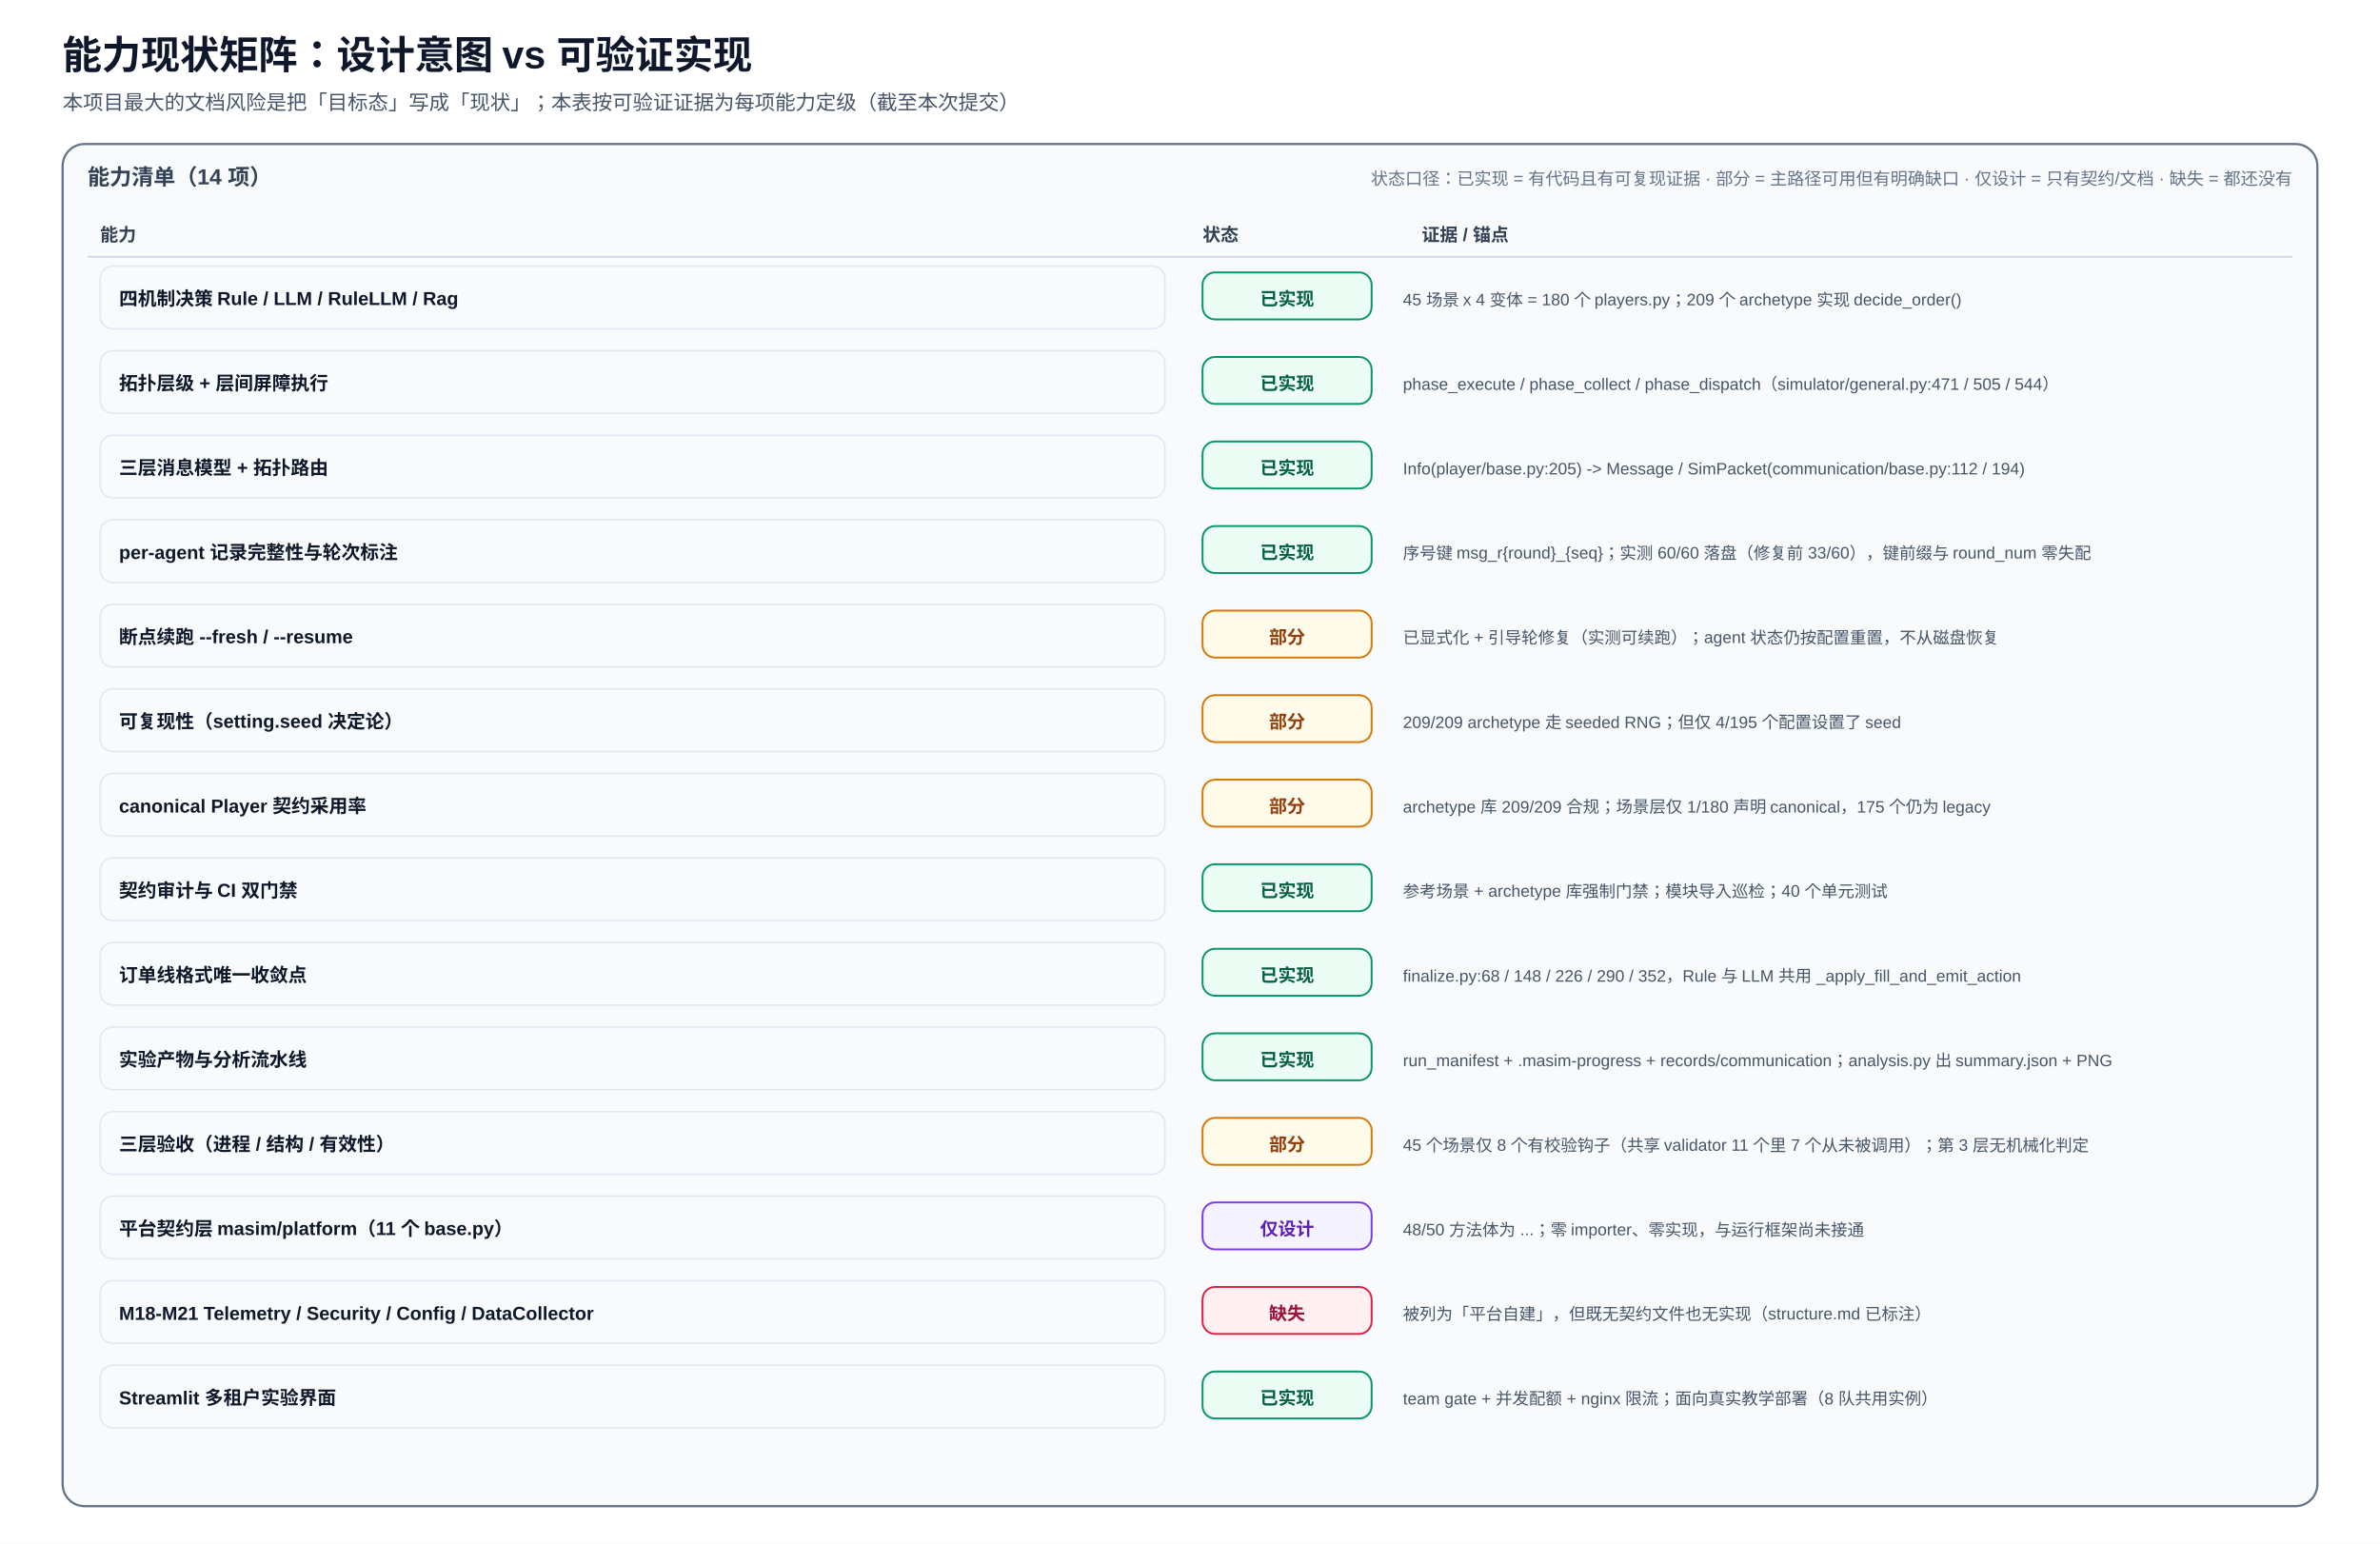
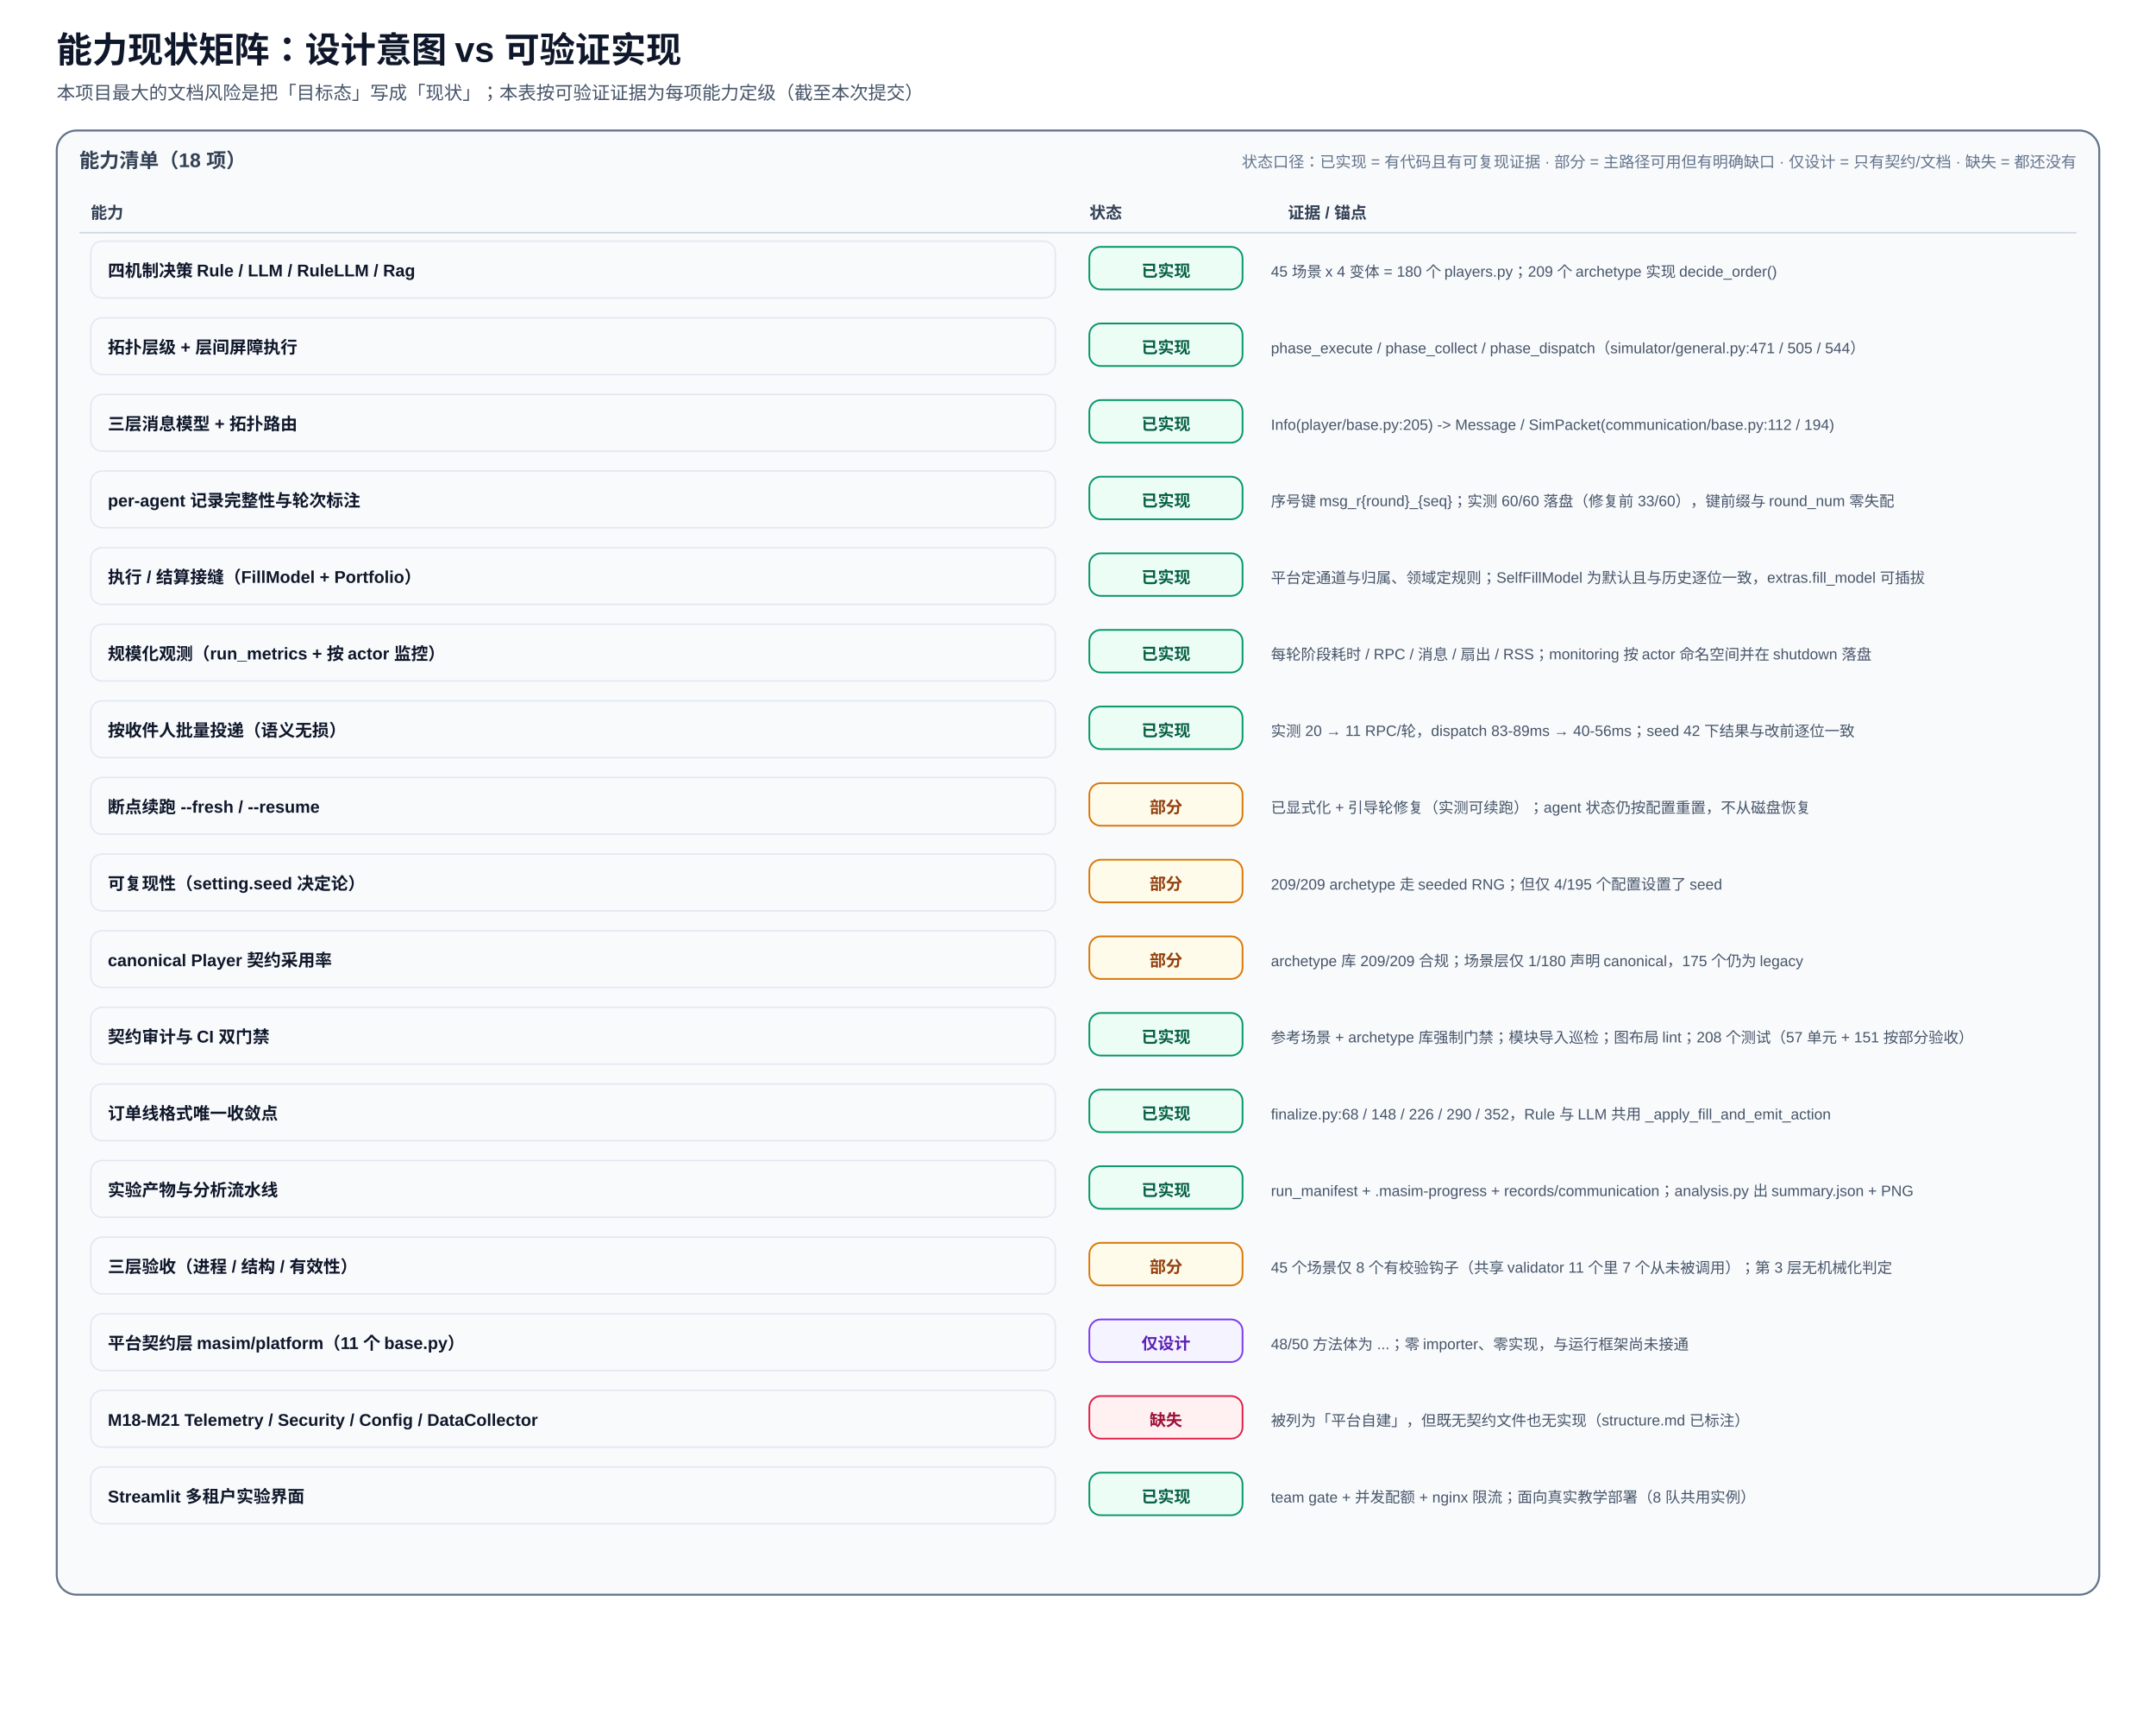
- <svg xmlns="http://www.w3.org/2000/svg" width="1520" height="986" viewBox="0 0 1520 986" font-family="-apple-system,'Segoe UI','Helvetica Neue',Arial,'PingFang SC','Microsoft YaHei',sans-serif">
+ <svg xmlns="http://www.w3.org/2000/svg" width="1520" height="1208" viewBox="0 0 1520 1208" font-family="-apple-system,'Segoe UI','Helvetica Neue',Arial,'PingFang SC','Microsoft YaHei',sans-serif">
  <defs>
    <marker id="arrow" markerWidth="10" markerHeight="10" refX="9" refY="3" orient="auto">
      <polygon points="0 0, 10 3, 0 6" fill="#64748b" />
    </marker>
    <marker id="arrow-blue" markerWidth="10" markerHeight="10" refX="9" refY="3" orient="auto">
      <polygon points="0 0, 10 3, 0 6" fill="#2563eb" />
    </marker>
    <marker id="arrow-emerald" markerWidth="10" markerHeight="10" refX="9" refY="3" orient="auto">
      <polygon points="0 0, 10 3, 0 6" fill="#059669" />
    </marker>
    <marker id="arrow-rose" markerWidth="10" markerHeight="10" refX="9" refY="3" orient="auto">
      <polygon points="0 0, 10 3, 0 6" fill="#e11d48" />
    </marker>
  </defs>
  <rect width="100%" height="100%" fill="#fff" />
  <text x="40" y="44" font-family="-apple-system,'Segoe UI','Helvetica Neue',Arial,'PingFang SC','Microsoft YaHei',sans-serif" font-size="25" fill="#0f172a" font-weight="bold" text-anchor="start">能力现状矩阵：设计意图 vs 可验证实现</text>
  <text x="40" y="70" font-family="-apple-system,'Segoe UI','Helvetica Neue',Arial,'PingFang SC','Microsoft YaHei',sans-serif" font-size="13" fill="#475569" font-weight="normal" text-anchor="start">本项目最大的文档风险是把「目标态」写成「现状」；本表按可验证证据为每项能力定级（截至本次提交）</text>
-   <rect x="40" y="92" width="1440" height="870" rx="14" fill="#f8fafc" stroke="#64748b" stroke-width="1.4" />
-   <text x="56" y="118" font-family="-apple-system,'Segoe UI','Helvetica Neue',Arial,'PingFang SC','Microsoft YaHei',sans-serif" font-size="14" fill="#334155" font-weight="bold" text-anchor="start">能力清单（14 项）</text>
+   <rect x="40" y="92" width="1440" height="1032" rx="14" fill="#f8fafc" stroke="#64748b" stroke-width="1.4" />
+   <text x="56" y="118" font-family="-apple-system,'Segoe UI','Helvetica Neue',Arial,'PingFang SC','Microsoft YaHei',sans-serif" font-size="14" fill="#334155" font-weight="bold" text-anchor="start">能力清单（18 项）</text>
  <text x="1464" y="118" font-family="-apple-system,'Segoe UI','Helvetica Neue',Arial,'PingFang SC','Microsoft YaHei',sans-serif" font-size="11" fill="#64748b" font-weight="normal" text-anchor="end">状态口径：已实现 = 有代码且有可复现证据 · 部分 = 主路径可用但有明确缺口 · 仅设计 = 只有契约/文档 · 缺失 = 都还没有</text>
  <text x="64" y="154" font-family="-apple-system,'Segoe UI','Helvetica Neue',Arial,'PingFang SC','Microsoft YaHei',sans-serif" font-size="11.5" fill="#334155" font-weight="bold" text-anchor="start">能力</text>
  <text x="768" y="154" font-family="-apple-system,'Segoe UI','Helvetica Neue',Arial,'PingFang SC','Microsoft YaHei',sans-serif" font-size="11.5" fill="#334155" font-weight="bold" text-anchor="start">状态</text>
  <text x="908" y="154" font-family="-apple-system,'Segoe UI','Helvetica Neue',Arial,'PingFang SC','Microsoft YaHei',sans-serif" font-size="11.5" fill="#334155" font-weight="bold" text-anchor="start">证据 / 锚点</text>
  <line x1="56" y1="164" x2="1464" y2="164" stroke="#cbd5e1" stroke-width="1" />
  <rect x="64" y="170" width="680" height="40" rx="8" fill="#f8fafc" stroke="#e2e8f0" stroke-width="1" />
  <text x="76" y="195" font-family="-apple-system,'Segoe UI','Helvetica Neue',Arial,'PingFang SC','Microsoft YaHei',sans-serif" font-size="12" fill="#0f172a" font-weight="bold" text-anchor="start">四机制决策 Rule / LLM / RuleLLM / Rag</text>
  <rect x="768" y="174" width="108" height="30" rx="8" fill="#ecfdf5" stroke="#059669" stroke-width="1.2" />
  <text x="822" y="195" font-family="-apple-system,'Segoe UI','Helvetica Neue',Arial,'PingFang SC','Microsoft YaHei',sans-serif" font-size="11.5" fill="#065f46" font-weight="bold" text-anchor="middle">已实现</text>
  <text x="896" y="195" font-family="-apple-system,'Segoe UI','Helvetica Neue',Arial,'PingFang SC','Microsoft YaHei',sans-serif" font-size="10.6" fill="#475569" font-weight="normal" text-anchor="start">45 场景 x 4 变体 = 180 个 players.py；209 个 archetype 实现 decide_order()</text>
  <rect x="64" y="224" width="680" height="40" rx="8" fill="#f8fafc" stroke="#e2e8f0" stroke-width="1" />
  <text x="76" y="249" font-family="-apple-system,'Segoe UI','Helvetica Neue',Arial,'PingFang SC','Microsoft YaHei',sans-serif" font-size="12" fill="#0f172a" font-weight="bold" text-anchor="start">拓扑层级 + 层间屏障执行</text>
  <rect x="768" y="228" width="108" height="30" rx="8" fill="#ecfdf5" stroke="#059669" stroke-width="1.2" />
  <text x="822" y="249" font-family="-apple-system,'Segoe UI','Helvetica Neue',Arial,'PingFang SC','Microsoft YaHei',sans-serif" font-size="11.5" fill="#065f46" font-weight="bold" text-anchor="middle">已实现</text>
  <text x="896" y="249" font-family="-apple-system,'Segoe UI','Helvetica Neue',Arial,'PingFang SC','Microsoft YaHei',sans-serif" font-size="10.6" fill="#475569" font-weight="normal" text-anchor="start">phase_execute / phase_collect / phase_dispatch（simulator/general.py:471 / 505 / 544）</text>
  <rect x="64" y="278" width="680" height="40" rx="8" fill="#f8fafc" stroke="#e2e8f0" stroke-width="1" />
  <text x="76" y="303" font-family="-apple-system,'Segoe UI','Helvetica Neue',Arial,'PingFang SC','Microsoft YaHei',sans-serif" font-size="12" fill="#0f172a" font-weight="bold" text-anchor="start">三层消息模型 + 拓扑路由</text>
  <rect x="768" y="282" width="108" height="30" rx="8" fill="#ecfdf5" stroke="#059669" stroke-width="1.2" />
  <text x="822" y="303" font-family="-apple-system,'Segoe UI','Helvetica Neue',Arial,'PingFang SC','Microsoft YaHei',sans-serif" font-size="11.5" fill="#065f46" font-weight="bold" text-anchor="middle">已实现</text>
  <text x="896" y="303" font-family="-apple-system,'Segoe UI','Helvetica Neue',Arial,'PingFang SC','Microsoft YaHei',sans-serif" font-size="10.6" fill="#475569" font-weight="normal" text-anchor="start">Info(player/base.py:205) -&gt; Message / SimPacket(communication/base.py:112 / 194)</text>
  <rect x="64" y="332" width="680" height="40" rx="8" fill="#f8fafc" stroke="#e2e8f0" stroke-width="1" />
  <text x="76" y="357" font-family="-apple-system,'Segoe UI','Helvetica Neue',Arial,'PingFang SC','Microsoft YaHei',sans-serif" font-size="12" fill="#0f172a" font-weight="bold" text-anchor="start">per-agent 记录完整性与轮次标注</text>
  <rect x="768" y="336" width="108" height="30" rx="8" fill="#ecfdf5" stroke="#059669" stroke-width="1.2" />
  <text x="822" y="357" font-family="-apple-system,'Segoe UI','Helvetica Neue',Arial,'PingFang SC','Microsoft YaHei',sans-serif" font-size="11.5" fill="#065f46" font-weight="bold" text-anchor="middle">已实现</text>
  <text x="896" y="357" font-family="-apple-system,'Segoe UI','Helvetica Neue',Arial,'PingFang SC','Microsoft YaHei',sans-serif" font-size="10.6" fill="#475569" font-weight="normal" text-anchor="start">序号键 msg_r{round}_{seq}；实测 60/60 落盘（修复前 33/60），键前缀与 round_num 零失配</text>
  <rect x="64" y="386" width="680" height="40" rx="8" fill="#f8fafc" stroke="#e2e8f0" stroke-width="1" />
-   <text x="76" y="411" font-family="-apple-system,'Segoe UI','Helvetica Neue',Arial,'PingFang SC','Microsoft YaHei',sans-serif" font-size="12" fill="#0f172a" font-weight="bold" text-anchor="start">断点续跑 --fresh / --resume</text>
-   <rect x="768" y="390" width="108" height="30" rx="8" fill="#fffbeb" stroke="#d97706" stroke-width="1.2" />
-   <text x="822" y="411" font-family="-apple-system,'Segoe UI','Helvetica Neue',Arial,'PingFang SC','Microsoft YaHei',sans-serif" font-size="11.5" fill="#92400e" font-weight="bold" text-anchor="middle">部分</text>
-   <text x="896" y="411" font-family="-apple-system,'Segoe UI','Helvetica Neue',Arial,'PingFang SC','Microsoft YaHei',sans-serif" font-size="10.6" fill="#475569" font-weight="normal" text-anchor="start">已显式化 + 引导轮修复（实测可续跑）；agent 状态仍按配置重置，不从磁盘恢复</text>
+   <text x="76" y="411" font-family="-apple-system,'Segoe UI','Helvetica Neue',Arial,'PingFang SC','Microsoft YaHei',sans-serif" font-size="12" fill="#0f172a" font-weight="bold" text-anchor="start">执行 / 结算接缝（FillModel + Portfolio）</text>
+   <rect x="768" y="390" width="108" height="30" rx="8" fill="#ecfdf5" stroke="#059669" stroke-width="1.2" />
+   <text x="822" y="411" font-family="-apple-system,'Segoe UI','Helvetica Neue',Arial,'PingFang SC','Microsoft YaHei',sans-serif" font-size="11.5" fill="#065f46" font-weight="bold" text-anchor="middle">已实现</text>
+   <text x="896" y="411" font-family="-apple-system,'Segoe UI','Helvetica Neue',Arial,'PingFang SC','Microsoft YaHei',sans-serif" font-size="10.6" fill="#475569" font-weight="normal" text-anchor="start">平台定通道与归属、领域定规则；SelfFillModel 为默认且与历史逐位一致，extras.fill_model 可插拔</text>
  <rect x="64" y="440" width="680" height="40" rx="8" fill="#f8fafc" stroke="#e2e8f0" stroke-width="1" />
-   <text x="76" y="465" font-family="-apple-system,'Segoe UI','Helvetica Neue',Arial,'PingFang SC','Microsoft YaHei',sans-serif" font-size="12" fill="#0f172a" font-weight="bold" text-anchor="start">可复现性（setting.seed 决定论）</text>
-   <rect x="768" y="444" width="108" height="30" rx="8" fill="#fffbeb" stroke="#d97706" stroke-width="1.2" />
-   <text x="822" y="465" font-family="-apple-system,'Segoe UI','Helvetica Neue',Arial,'PingFang SC','Microsoft YaHei',sans-serif" font-size="11.5" fill="#92400e" font-weight="bold" text-anchor="middle">部分</text>
-   <text x="896" y="465" font-family="-apple-system,'Segoe UI','Helvetica Neue',Arial,'PingFang SC','Microsoft YaHei',sans-serif" font-size="10.6" fill="#475569" font-weight="normal" text-anchor="start">209/209 archetype 走 seeded RNG；但仅 4/195 个配置设置了 seed</text>
+   <text x="76" y="465" font-family="-apple-system,'Segoe UI','Helvetica Neue',Arial,'PingFang SC','Microsoft YaHei',sans-serif" font-size="12" fill="#0f172a" font-weight="bold" text-anchor="start">规模化观测（run_metrics + 按 actor 监控）</text>
+   <rect x="768" y="444" width="108" height="30" rx="8" fill="#ecfdf5" stroke="#059669" stroke-width="1.2" />
+   <text x="822" y="465" font-family="-apple-system,'Segoe UI','Helvetica Neue',Arial,'PingFang SC','Microsoft YaHei',sans-serif" font-size="11.5" fill="#065f46" font-weight="bold" text-anchor="middle">已实现</text>
+   <text x="896" y="465" font-family="-apple-system,'Segoe UI','Helvetica Neue',Arial,'PingFang SC','Microsoft YaHei',sans-serif" font-size="10.6" fill="#475569" font-weight="normal" text-anchor="start">每轮阶段耗时 / RPC / 消息 / 扇出 / RSS；monitoring 按 actor 命名空间并在 shutdown 落盘</text>
  <rect x="64" y="494" width="680" height="40" rx="8" fill="#f8fafc" stroke="#e2e8f0" stroke-width="1" />
-   <text x="76" y="519" font-family="-apple-system,'Segoe UI','Helvetica Neue',Arial,'PingFang SC','Microsoft YaHei',sans-serif" font-size="12" fill="#0f172a" font-weight="bold" text-anchor="start">canonical Player 契约采用率</text>
-   <rect x="768" y="498" width="108" height="30" rx="8" fill="#fffbeb" stroke="#d97706" stroke-width="1.2" />
-   <text x="822" y="519" font-family="-apple-system,'Segoe UI','Helvetica Neue',Arial,'PingFang SC','Microsoft YaHei',sans-serif" font-size="11.5" fill="#92400e" font-weight="bold" text-anchor="middle">部分</text>
-   <text x="896" y="519" font-family="-apple-system,'Segoe UI','Helvetica Neue',Arial,'PingFang SC','Microsoft YaHei',sans-serif" font-size="10.6" fill="#475569" font-weight="normal" text-anchor="start">archetype 库 209/209 合规；场景层仅 1/180 声明 canonical，175 个仍为 legacy</text>
+   <text x="76" y="519" font-family="-apple-system,'Segoe UI','Helvetica Neue',Arial,'PingFang SC','Microsoft YaHei',sans-serif" font-size="12" fill="#0f172a" font-weight="bold" text-anchor="start">按收件人批量投递（语义无损）</text>
+   <rect x="768" y="498" width="108" height="30" rx="8" fill="#ecfdf5" stroke="#059669" stroke-width="1.2" />
+   <text x="822" y="519" font-family="-apple-system,'Segoe UI','Helvetica Neue',Arial,'PingFang SC','Microsoft YaHei',sans-serif" font-size="11.5" fill="#065f46" font-weight="bold" text-anchor="middle">已实现</text>
+   <text x="896" y="519" font-family="-apple-system,'Segoe UI','Helvetica Neue',Arial,'PingFang SC','Microsoft YaHei',sans-serif" font-size="10.6" fill="#475569" font-weight="normal" text-anchor="start">实测 20 → 11 RPC/轮，dispatch 83-89ms → 40-56ms；seed 42 下结果与改前逐位一致</text>
  <rect x="64" y="548" width="680" height="40" rx="8" fill="#f8fafc" stroke="#e2e8f0" stroke-width="1" />
-   <text x="76" y="573" font-family="-apple-system,'Segoe UI','Helvetica Neue',Arial,'PingFang SC','Microsoft YaHei',sans-serif" font-size="12" fill="#0f172a" font-weight="bold" text-anchor="start">契约审计与 CI 双门禁</text>
-   <rect x="768" y="552" width="108" height="30" rx="8" fill="#ecfdf5" stroke="#059669" stroke-width="1.2" />
-   <text x="822" y="573" font-family="-apple-system,'Segoe UI','Helvetica Neue',Arial,'PingFang SC','Microsoft YaHei',sans-serif" font-size="11.5" fill="#065f46" font-weight="bold" text-anchor="middle">已实现</text>
-   <text x="896" y="573" font-family="-apple-system,'Segoe UI','Helvetica Neue',Arial,'PingFang SC','Microsoft YaHei',sans-serif" font-size="10.6" fill="#475569" font-weight="normal" text-anchor="start">参考场景 + archetype 库强制门禁；模块导入巡检；40 个单元测试</text>
+   <text x="76" y="573" font-family="-apple-system,'Segoe UI','Helvetica Neue',Arial,'PingFang SC','Microsoft YaHei',sans-serif" font-size="12" fill="#0f172a" font-weight="bold" text-anchor="start">断点续跑 --fresh / --resume</text>
+   <rect x="768" y="552" width="108" height="30" rx="8" fill="#fffbeb" stroke="#d97706" stroke-width="1.2" />
+   <text x="822" y="573" font-family="-apple-system,'Segoe UI','Helvetica Neue',Arial,'PingFang SC','Microsoft YaHei',sans-serif" font-size="11.5" fill="#92400e" font-weight="bold" text-anchor="middle">部分</text>
+   <text x="896" y="573" font-family="-apple-system,'Segoe UI','Helvetica Neue',Arial,'PingFang SC','Microsoft YaHei',sans-serif" font-size="10.6" fill="#475569" font-weight="normal" text-anchor="start">已显式化 + 引导轮修复（实测可续跑）；agent 状态仍按配置重置，不从磁盘恢复</text>
  <rect x="64" y="602" width="680" height="40" rx="8" fill="#f8fafc" stroke="#e2e8f0" stroke-width="1" />
-   <text x="76" y="627" font-family="-apple-system,'Segoe UI','Helvetica Neue',Arial,'PingFang SC','Microsoft YaHei',sans-serif" font-size="12" fill="#0f172a" font-weight="bold" text-anchor="start">订单线格式唯一收敛点</text>
-   <rect x="768" y="606" width="108" height="30" rx="8" fill="#ecfdf5" stroke="#059669" stroke-width="1.2" />
-   <text x="822" y="627" font-family="-apple-system,'Segoe UI','Helvetica Neue',Arial,'PingFang SC','Microsoft YaHei',sans-serif" font-size="11.5" fill="#065f46" font-weight="bold" text-anchor="middle">已实现</text>
-   <text x="896" y="627" font-family="-apple-system,'Segoe UI','Helvetica Neue',Arial,'PingFang SC','Microsoft YaHei',sans-serif" font-size="10.6" fill="#475569" font-weight="normal" text-anchor="start">finalize.py:68 / 148 / 226 / 290 / 352，Rule 与 LLM 共用 _apply_fill_and_emit_action</text>
+   <text x="76" y="627" font-family="-apple-system,'Segoe UI','Helvetica Neue',Arial,'PingFang SC','Microsoft YaHei',sans-serif" font-size="12" fill="#0f172a" font-weight="bold" text-anchor="start">可复现性（setting.seed 决定论）</text>
+   <rect x="768" y="606" width="108" height="30" rx="8" fill="#fffbeb" stroke="#d97706" stroke-width="1.2" />
+   <text x="822" y="627" font-family="-apple-system,'Segoe UI','Helvetica Neue',Arial,'PingFang SC','Microsoft YaHei',sans-serif" font-size="11.5" fill="#92400e" font-weight="bold" text-anchor="middle">部分</text>
+   <text x="896" y="627" font-family="-apple-system,'Segoe UI','Helvetica Neue',Arial,'PingFang SC','Microsoft YaHei',sans-serif" font-size="10.6" fill="#475569" font-weight="normal" text-anchor="start">209/209 archetype 走 seeded RNG；但仅 4/195 个配置设置了 seed</text>
  <rect x="64" y="656" width="680" height="40" rx="8" fill="#f8fafc" stroke="#e2e8f0" stroke-width="1" />
-   <text x="76" y="681" font-family="-apple-system,'Segoe UI','Helvetica Neue',Arial,'PingFang SC','Microsoft YaHei',sans-serif" font-size="12" fill="#0f172a" font-weight="bold" text-anchor="start">实验产物与分析流水线</text>
-   <rect x="768" y="660" width="108" height="30" rx="8" fill="#ecfdf5" stroke="#059669" stroke-width="1.2" />
-   <text x="822" y="681" font-family="-apple-system,'Segoe UI','Helvetica Neue',Arial,'PingFang SC','Microsoft YaHei',sans-serif" font-size="11.5" fill="#065f46" font-weight="bold" text-anchor="middle">已实现</text>
-   <text x="896" y="681" font-family="-apple-system,'Segoe UI','Helvetica Neue',Arial,'PingFang SC','Microsoft YaHei',sans-serif" font-size="10.6" fill="#475569" font-weight="normal" text-anchor="start">run_manifest + .masim-progress + records/communication；analysis.py 出 summary.json + PNG</text>
+   <text x="76" y="681" font-family="-apple-system,'Segoe UI','Helvetica Neue',Arial,'PingFang SC','Microsoft YaHei',sans-serif" font-size="12" fill="#0f172a" font-weight="bold" text-anchor="start">canonical Player 契约采用率</text>
+   <rect x="768" y="660" width="108" height="30" rx="8" fill="#fffbeb" stroke="#d97706" stroke-width="1.2" />
+   <text x="822" y="681" font-family="-apple-system,'Segoe UI','Helvetica Neue',Arial,'PingFang SC','Microsoft YaHei',sans-serif" font-size="11.5" fill="#92400e" font-weight="bold" text-anchor="middle">部分</text>
+   <text x="896" y="681" font-family="-apple-system,'Segoe UI','Helvetica Neue',Arial,'PingFang SC','Microsoft YaHei',sans-serif" font-size="10.6" fill="#475569" font-weight="normal" text-anchor="start">archetype 库 209/209 合规；场景层仅 1/180 声明 canonical，175 个仍为 legacy</text>
  <rect x="64" y="710" width="680" height="40" rx="8" fill="#f8fafc" stroke="#e2e8f0" stroke-width="1" />
-   <text x="76" y="735" font-family="-apple-system,'Segoe UI','Helvetica Neue',Arial,'PingFang SC','Microsoft YaHei',sans-serif" font-size="12" fill="#0f172a" font-weight="bold" text-anchor="start">三层验收（进程 / 结构 / 有效性）</text>
-   <rect x="768" y="714" width="108" height="30" rx="8" fill="#fffbeb" stroke="#d97706" stroke-width="1.2" />
-   <text x="822" y="735" font-family="-apple-system,'Segoe UI','Helvetica Neue',Arial,'PingFang SC','Microsoft YaHei',sans-serif" font-size="11.5" fill="#92400e" font-weight="bold" text-anchor="middle">部分</text>
-   <text x="896" y="735" font-family="-apple-system,'Segoe UI','Helvetica Neue',Arial,'PingFang SC','Microsoft YaHei',sans-serif" font-size="10.6" fill="#475569" font-weight="normal" text-anchor="start">45 个场景仅 8 个有校验钩子（共享 validator 11 个里 7 个从未被调用）；第 3 层无机械化判定</text>
+   <text x="76" y="735" font-family="-apple-system,'Segoe UI','Helvetica Neue',Arial,'PingFang SC','Microsoft YaHei',sans-serif" font-size="12" fill="#0f172a" font-weight="bold" text-anchor="start">契约审计与 CI 双门禁</text>
+   <rect x="768" y="714" width="108" height="30" rx="8" fill="#ecfdf5" stroke="#059669" stroke-width="1.2" />
+   <text x="822" y="735" font-family="-apple-system,'Segoe UI','Helvetica Neue',Arial,'PingFang SC','Microsoft YaHei',sans-serif" font-size="11.5" fill="#065f46" font-weight="bold" text-anchor="middle">已实现</text>
+   <text x="896" y="735" font-family="-apple-system,'Segoe UI','Helvetica Neue',Arial,'PingFang SC','Microsoft YaHei',sans-serif" font-size="10.6" fill="#475569" font-weight="normal" text-anchor="start">参考场景 + archetype 库强制门禁；模块导入巡检；图布局 lint；208 个测试（57 单元 + 151 按部分验收）</text>
  <rect x="64" y="764" width="680" height="40" rx="8" fill="#f8fafc" stroke="#e2e8f0" stroke-width="1" />
-   <text x="76" y="789" font-family="-apple-system,'Segoe UI','Helvetica Neue',Arial,'PingFang SC','Microsoft YaHei',sans-serif" font-size="12" fill="#0f172a" font-weight="bold" text-anchor="start">平台契约层 masim/platform（11 个 base.py）</text>
-   <rect x="768" y="768" width="108" height="30" rx="8" fill="#f5f3ff" stroke="#7c3aed" stroke-width="1.2" />
-   <text x="822" y="789" font-family="-apple-system,'Segoe UI','Helvetica Neue',Arial,'PingFang SC','Microsoft YaHei',sans-serif" font-size="11.5" fill="#5b21b6" font-weight="bold" text-anchor="middle">仅设计</text>
-   <text x="896" y="789" font-family="-apple-system,'Segoe UI','Helvetica Neue',Arial,'PingFang SC','Microsoft YaHei',sans-serif" font-size="10.6" fill="#475569" font-weight="normal" text-anchor="start">48/50 方法体为 ...；零 importer、零实现，与运行框架尚未接通</text>
+   <text x="76" y="789" font-family="-apple-system,'Segoe UI','Helvetica Neue',Arial,'PingFang SC','Microsoft YaHei',sans-serif" font-size="12" fill="#0f172a" font-weight="bold" text-anchor="start">订单线格式唯一收敛点</text>
+   <rect x="768" y="768" width="108" height="30" rx="8" fill="#ecfdf5" stroke="#059669" stroke-width="1.2" />
+   <text x="822" y="789" font-family="-apple-system,'Segoe UI','Helvetica Neue',Arial,'PingFang SC','Microsoft YaHei',sans-serif" font-size="11.5" fill="#065f46" font-weight="bold" text-anchor="middle">已实现</text>
+   <text x="896" y="789" font-family="-apple-system,'Segoe UI','Helvetica Neue',Arial,'PingFang SC','Microsoft YaHei',sans-serif" font-size="10.6" fill="#475569" font-weight="normal" text-anchor="start">finalize.py:68 / 148 / 226 / 290 / 352，Rule 与 LLM 共用 _apply_fill_and_emit_action</text>
  <rect x="64" y="818" width="680" height="40" rx="8" fill="#f8fafc" stroke="#e2e8f0" stroke-width="1" />
-   <text x="76" y="843" font-family="-apple-system,'Segoe UI','Helvetica Neue',Arial,'PingFang SC','Microsoft YaHei',sans-serif" font-size="12" fill="#0f172a" font-weight="bold" text-anchor="start">M18-M21 Telemetry / Security / Config / DataCollector</text>
-   <rect x="768" y="822" width="108" height="30" rx="8" fill="#fff1f2" stroke="#e11d48" stroke-width="1.2" />
-   <text x="822" y="843" font-family="-apple-system,'Segoe UI','Helvetica Neue',Arial,'PingFang SC','Microsoft YaHei',sans-serif" font-size="11.5" fill="#9f1239" font-weight="bold" text-anchor="middle">缺失</text>
-   <text x="896" y="843" font-family="-apple-system,'Segoe UI','Helvetica Neue',Arial,'PingFang SC','Microsoft YaHei',sans-serif" font-size="10.6" fill="#475569" font-weight="normal" text-anchor="start">被列为「平台自建」，但既无契约文件也无实现（structure.md 已标注）</text>
+   <text x="76" y="843" font-family="-apple-system,'Segoe UI','Helvetica Neue',Arial,'PingFang SC','Microsoft YaHei',sans-serif" font-size="12" fill="#0f172a" font-weight="bold" text-anchor="start">实验产物与分析流水线</text>
+   <rect x="768" y="822" width="108" height="30" rx="8" fill="#ecfdf5" stroke="#059669" stroke-width="1.2" />
+   <text x="822" y="843" font-family="-apple-system,'Segoe UI','Helvetica Neue',Arial,'PingFang SC','Microsoft YaHei',sans-serif" font-size="11.5" fill="#065f46" font-weight="bold" text-anchor="middle">已实现</text>
+   <text x="896" y="843" font-family="-apple-system,'Segoe UI','Helvetica Neue',Arial,'PingFang SC','Microsoft YaHei',sans-serif" font-size="10.6" fill="#475569" font-weight="normal" text-anchor="start">run_manifest + .masim-progress + records/communication；analysis.py 出 summary.json + PNG</text>
  <rect x="64" y="872" width="680" height="40" rx="8" fill="#f8fafc" stroke="#e2e8f0" stroke-width="1" />
-   <text x="76" y="897" font-family="-apple-system,'Segoe UI','Helvetica Neue',Arial,'PingFang SC','Microsoft YaHei',sans-serif" font-size="12" fill="#0f172a" font-weight="bold" text-anchor="start">Streamlit 多租户实验界面</text>
-   <rect x="768" y="876" width="108" height="30" rx="8" fill="#ecfdf5" stroke="#059669" stroke-width="1.2" />
-   <text x="822" y="897" font-family="-apple-system,'Segoe UI','Helvetica Neue',Arial,'PingFang SC','Microsoft YaHei',sans-serif" font-size="11.5" fill="#065f46" font-weight="bold" text-anchor="middle">已实现</text>
-   <text x="896" y="897" font-family="-apple-system,'Segoe UI','Helvetica Neue',Arial,'PingFang SC','Microsoft YaHei',sans-serif" font-size="10.6" fill="#475569" font-weight="normal" text-anchor="start">team gate + 并发配额 + nginx 限流；面向真实教学部署（8 队共用实例）</text>
+   <text x="76" y="897" font-family="-apple-system,'Segoe UI','Helvetica Neue',Arial,'PingFang SC','Microsoft YaHei',sans-serif" font-size="12" fill="#0f172a" font-weight="bold" text-anchor="start">三层验收（进程 / 结构 / 有效性）</text>
+   <rect x="768" y="876" width="108" height="30" rx="8" fill="#fffbeb" stroke="#d97706" stroke-width="1.2" />
+   <text x="822" y="897" font-family="-apple-system,'Segoe UI','Helvetica Neue',Arial,'PingFang SC','Microsoft YaHei',sans-serif" font-size="11.5" fill="#92400e" font-weight="bold" text-anchor="middle">部分</text>
+   <text x="896" y="897" font-family="-apple-system,'Segoe UI','Helvetica Neue',Arial,'PingFang SC','Microsoft YaHei',sans-serif" font-size="10.6" fill="#475569" font-weight="normal" text-anchor="start">45 个场景仅 8 个有校验钩子（共享 validator 11 个里 7 个从未被调用）；第 3 层无机械化判定</text>
+   <rect x="64" y="926" width="680" height="40" rx="8" fill="#f8fafc" stroke="#e2e8f0" stroke-width="1" />
+   <text x="76" y="951" font-family="-apple-system,'Segoe UI','Helvetica Neue',Arial,'PingFang SC','Microsoft YaHei',sans-serif" font-size="12" fill="#0f172a" font-weight="bold" text-anchor="start">平台契约层 masim/platform（11 个 base.py）</text>
+   <rect x="768" y="930" width="108" height="30" rx="8" fill="#f5f3ff" stroke="#7c3aed" stroke-width="1.2" />
+   <text x="822" y="951" font-family="-apple-system,'Segoe UI','Helvetica Neue',Arial,'PingFang SC','Microsoft YaHei',sans-serif" font-size="11.5" fill="#5b21b6" font-weight="bold" text-anchor="middle">仅设计</text>
+   <text x="896" y="951" font-family="-apple-system,'Segoe UI','Helvetica Neue',Arial,'PingFang SC','Microsoft YaHei',sans-serif" font-size="10.6" fill="#475569" font-weight="normal" text-anchor="start">48/50 方法体为 ...；零 importer、零实现，与运行框架尚未接通</text>
+   <rect x="64" y="980" width="680" height="40" rx="8" fill="#f8fafc" stroke="#e2e8f0" stroke-width="1" />
+   <text x="76" y="1005" font-family="-apple-system,'Segoe UI','Helvetica Neue',Arial,'PingFang SC','Microsoft YaHei',sans-serif" font-size="12" fill="#0f172a" font-weight="bold" text-anchor="start">M18-M21 Telemetry / Security / Config / DataCollector</text>
+   <rect x="768" y="984" width="108" height="30" rx="8" fill="#fff1f2" stroke="#e11d48" stroke-width="1.2" />
+   <text x="822" y="1005" font-family="-apple-system,'Segoe UI','Helvetica Neue',Arial,'PingFang SC','Microsoft YaHei',sans-serif" font-size="11.5" fill="#9f1239" font-weight="bold" text-anchor="middle">缺失</text>
+   <text x="896" y="1005" font-family="-apple-system,'Segoe UI','Helvetica Neue',Arial,'PingFang SC','Microsoft YaHei',sans-serif" font-size="10.6" fill="#475569" font-weight="normal" text-anchor="start">被列为「平台自建」，但既无契约文件也无实现（structure.md 已标注）</text>
+   <rect x="64" y="1034" width="680" height="40" rx="8" fill="#f8fafc" stroke="#e2e8f0" stroke-width="1" />
+   <text x="76" y="1059" font-family="-apple-system,'Segoe UI','Helvetica Neue',Arial,'PingFang SC','Microsoft YaHei',sans-serif" font-size="12" fill="#0f172a" font-weight="bold" text-anchor="start">Streamlit 多租户实验界面</text>
+   <rect x="768" y="1038" width="108" height="30" rx="8" fill="#ecfdf5" stroke="#059669" stroke-width="1.2" />
+   <text x="822" y="1059" font-family="-apple-system,'Segoe UI','Helvetica Neue',Arial,'PingFang SC','Microsoft YaHei',sans-serif" font-size="11.5" fill="#065f46" font-weight="bold" text-anchor="middle">已实现</text>
+   <text x="896" y="1059" font-family="-apple-system,'Segoe UI','Helvetica Neue',Arial,'PingFang SC','Microsoft YaHei',sans-serif" font-size="10.6" fill="#475569" font-weight="normal" text-anchor="start">team gate + 并发配额 + nginx 限流；面向真实教学部署（8 队共用实例）</text>
</svg>
